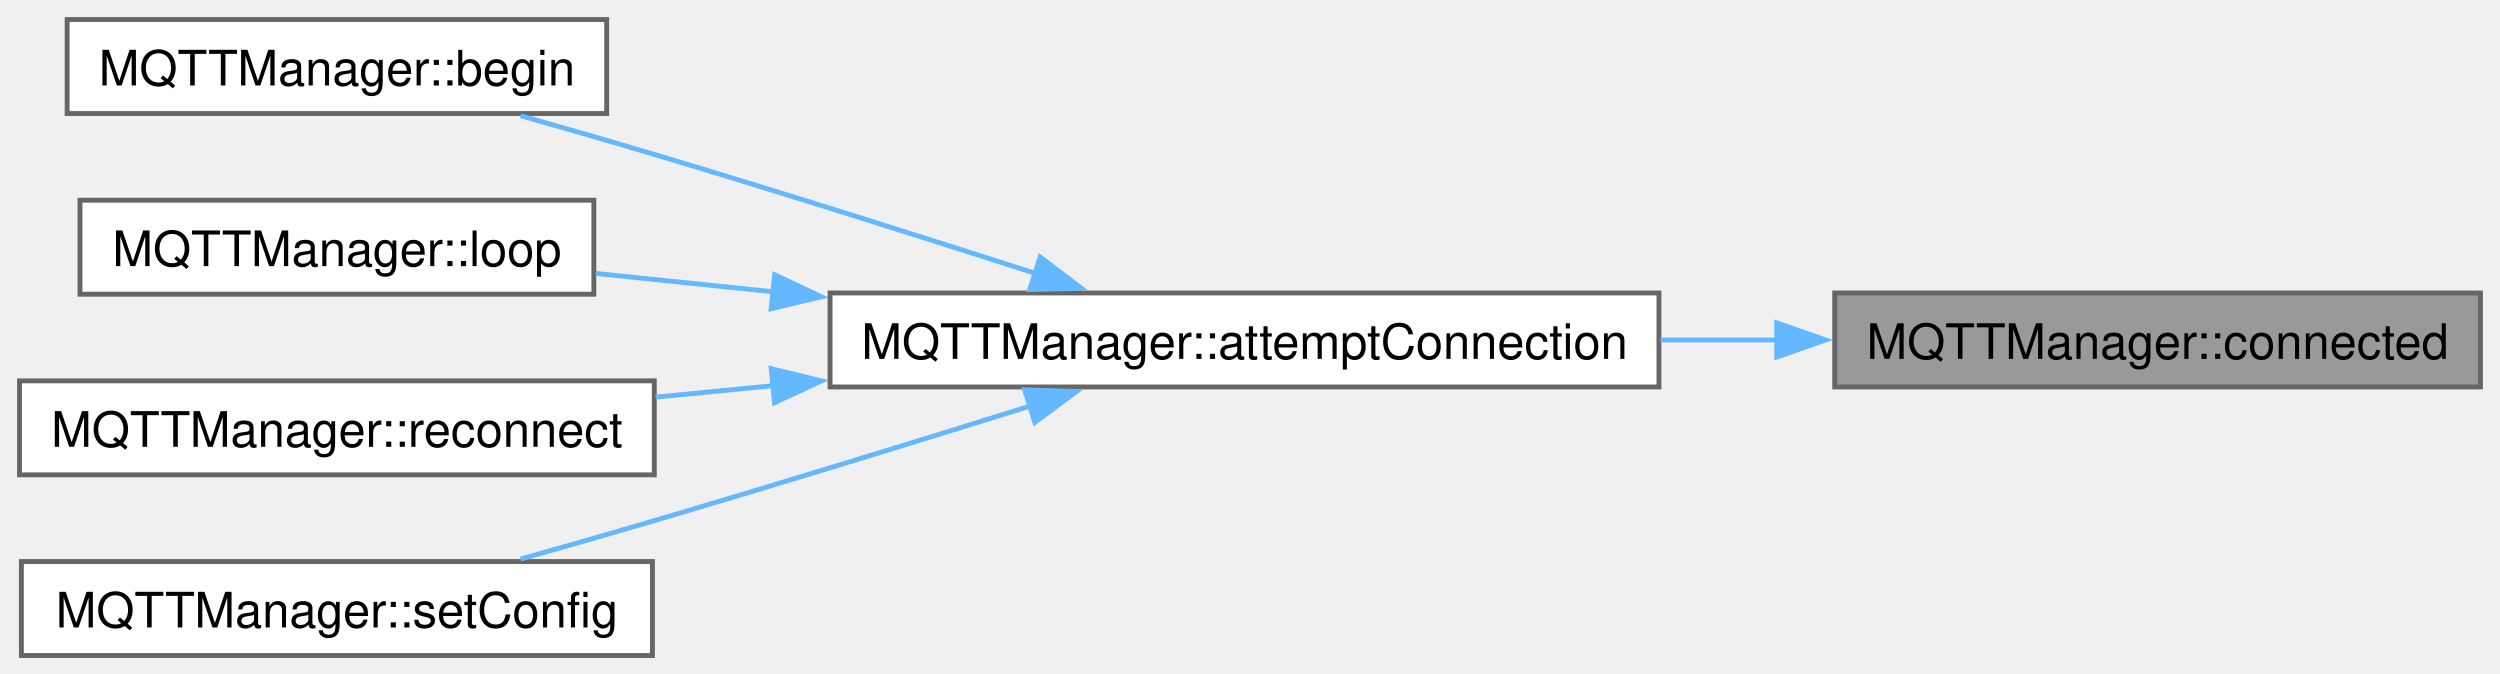
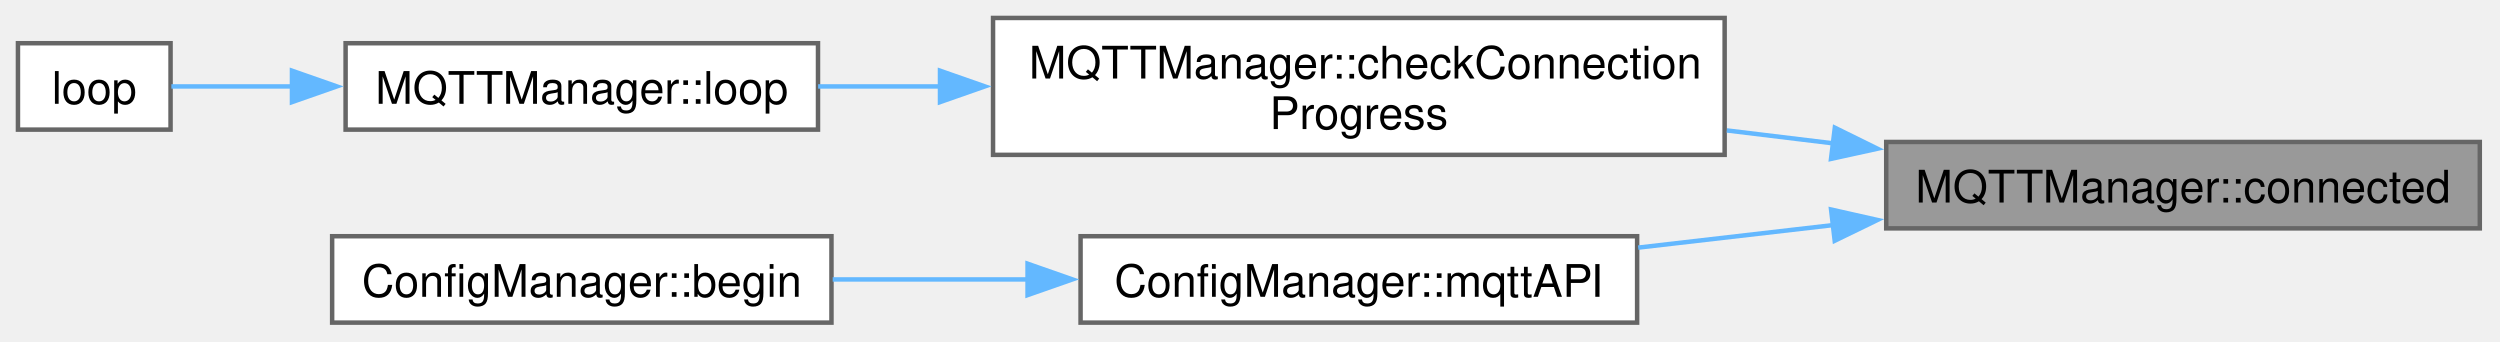
- <svg xmlns="http://www.w3.org/2000/svg" xmlns:xlink="http://www.w3.org/1999/xlink" width="512pt" height="138pt" viewBox="0.00 0.00 512.00 138.00">
-   <g id="graph0" class="graph" transform="scale(1 1) rotate(0) translate(4 134.25)">
+ <svg xmlns="http://www.w3.org/2000/svg" xmlns:xlink="http://www.w3.org/1999/xlink" width="557pt" height="76pt" viewBox="0.00 0.00 557.00 76.00">
+   <g id="graph0" class="graph" transform="scale(1 1) rotate(0) translate(4 71.88)">
    <g id="Node000001" class="node">
      <g id="a_Node000001">
        <a xlink:title="Check if connected to MQTT broker.">
-           <polygon fill="#999999" stroke="#666666" points="504,-74.25 371.75,-74.25 371.75,-55 504,-55 504,-74.25" />
-           <text xml:space="preserve" text-anchor="middle" x="437.88" y="-60.75" font-family="Helvetica,sans-Serif" font-size="10.00">MQTTManager::connected</text>
+           <polygon fill="#999999" stroke="#666666" points="548.5,-40.25 416.25,-40.25 416.25,-21 548.5,-21 548.5,-40.25" />
+           <text xml:space="preserve" text-anchor="middle" x="482.38" y="-26.75" font-family="Helvetica,sans-Serif" font-size="10.00">MQTTManager::connected</text>
        </a>
      </g>
    </g>
    <g id="Node000002" class="node">
      <g id="a_Node000002">
-         <a xlink:href="class_m_q_t_t_manager.html#a129d111c8b1ae84640849bc206098853" target="_top" xlink:title="Attempt to connect to MQTT broker.">
-           <polygon fill="white" stroke="#666666" points="335.75,-74.25 166,-74.25 166,-55 335.75,-55 335.75,-74.25" />
-           <text xml:space="preserve" text-anchor="middle" x="250.88" y="-60.75" font-family="Helvetica,sans-Serif" font-size="10.00">MQTTManager::attemptConnection</text>
+         <a xlink:href="class_m_q_t_t_manager.html#ab005f48ef3d1e54464b8f2205346179f" target="_top" xlink:title="Check non-blocking connection progress.">
+           <polygon fill="white" stroke="#666666" points="380.25,-67.88 217.25,-67.88 217.25,-37.38 380.25,-37.38 380.25,-67.88" />
+           <text xml:space="preserve" text-anchor="start" x="225.25" y="-54.38" font-family="Helvetica,sans-Serif" font-size="10.00">MQTTManager::checkConnection</text>
+           <text xml:space="preserve" text-anchor="middle" x="298.75" y="-43.12" font-family="Helvetica,sans-Serif" font-size="10.00">Progress</text>
        </a>
      </g>
    </g>
    <g id="edge1_Node000001_Node000002" class="edge">
      <g id="a_edge1_Node000001_Node000002">
        <a xlink:title=" ">
-           <path fill="none" stroke="#63b8ff" d="M359.97,-64.62C352.08,-64.62 344.03,-64.62 336.07,-64.62" />
-           <polygon fill="#63b8ff" stroke="#63b8ff" points="359.88,-68.13 369.88,-64.63 359.88,-61.13 359.88,-68.13" />
+           <path fill="none" stroke="#63b8ff" d="M404.44,-39.94C396.6,-40.89 388.62,-41.86 380.74,-42.82" />
+           <polygon fill="#63b8ff" stroke="#63b8ff" points="404.8,-43.43 414.3,-38.75 403.95,-36.48 404.8,-43.43" />
+         </a>
+       </g>
+     </g>
+     <g id="Node000005" class="node">
+       <g id="a_Node000005">
+         <a xlink:href="class_config_manager.html#aeaf809f5fcc5b5be963935c533a56e49" target="_top" xlink:title="Setup MQTT API endpoints.">
+           <polygon fill="white" stroke="#666666" points="360.75,-19.25 236.75,-19.25 236.75,0 360.75,0 360.75,-19.25" />
+           <text xml:space="preserve" text-anchor="middle" x="298.75" y="-5.75" font-family="Helvetica,sans-Serif" font-size="10.00">ConfigManager::mqttAPI</text>
+         </a>
+       </g>
+     </g>
+     <g id="edge4_Node000001_Node000005" class="edge">
+       <g id="a_edge4_Node000001_Node000005">
+         <a xlink:title=" ">
+           <path fill="none" stroke="#63b8ff" d="M404.76,-21.77C390.15,-20.08 375.04,-18.33 360.99,-16.71" />
+           <polygon fill="#63b8ff" stroke="#63b8ff" points="403.96,-25.2 414.3,-22.87 404.77,-18.24 403.96,-25.2" />
        </a>
      </g>
    </g>
    <g id="Node000003" class="node">
      <g id="a_Node000003">
-         <a xlink:href="class_m_q_t_t_manager.html#a0865d8e5c42ab2106d9f2c172ee1cec2" target="_top" xlink:title="Initialize MQTT manager and establish connection.">
-           <polygon fill="white" stroke="#666666" points="120.25,-130.25 9.75,-130.25 9.75,-111 120.25,-111 120.25,-130.25" />
-           <text xml:space="preserve" text-anchor="middle" x="65" y="-116.75" font-family="Helvetica,sans-Serif" font-size="10.00">MQTTManager::begin</text>
+         <a xlink:href="class_m_q_t_t_manager.html#a9266e647933501851b411b6d2a9a1f95" target="_top" xlink:title="Main loop function to handle MQTT operations.">
+           <polygon fill="white" stroke="#666666" points="178.25,-62.25 73,-62.25 73,-43 178.25,-43 178.25,-62.25" />
+           <text xml:space="preserve" text-anchor="middle" x="125.62" y="-48.75" font-family="Helvetica,sans-Serif" font-size="10.00">MQTTManager::loop</text>
        </a>
      </g>
    </g>
    <g id="edge2_Node000002_Node000003" class="edge">
      <g id="a_edge2_Node000002_Node000003">
        <a xlink:title=" ">
-           <path fill="none" stroke="#63b8ff" d="M208.15,-78.22C185.16,-85.62 156.06,-94.83 130,-102.62 121.15,-105.27 111.59,-108.02 102.61,-110.55" />
-           <polygon fill="#63b8ff" stroke="#63b8ff" points="209.03,-81.61 217.47,-75.21 206.88,-74.95 209.03,-81.61" />
+           <path fill="none" stroke="#63b8ff" d="M205.53,-52.62C196.19,-52.62 186.96,-52.62 178.28,-52.62" />
+           <polygon fill="#63b8ff" stroke="#63b8ff" points="205.43,-56.13 215.43,-52.63 205.43,-49.13 205.43,-56.13" />
        </a>
      </g>
    </g>
    <g id="Node000004" class="node">
      <g id="a_Node000004">
-         <a xlink:href="class_m_q_t_t_manager.html#a9266e647933501851b411b6d2a9a1f95" target="_top" xlink:title="Main loop function to handle MQTT operations.">
-           <polygon fill="white" stroke="#666666" points="117.62,-93.25 12.38,-93.25 12.38,-74 117.62,-74 117.62,-93.25" />
-           <text xml:space="preserve" text-anchor="middle" x="65" y="-79.75" font-family="Helvetica,sans-Serif" font-size="10.00">MQTTManager::loop</text>
+         <a xlink:href="main_8cpp.html#afe461d27b9c48d5921c00d521181f12f" target="_top" xlink:title="Main system loop.">
+           <polygon fill="white" stroke="#666666" points="34,-62.25 0,-62.25 0,-43 34,-43 34,-62.25" />
+           <text xml:space="preserve" text-anchor="middle" x="17" y="-48.75" font-family="Helvetica,sans-Serif" font-size="10.00">loop</text>
        </a>
      </g>
    </g>
-     <g id="edge3_Node000002_Node000004" class="edge">
-       <g id="a_edge3_Node000002_Node000004">
+     <g id="edge3_Node000003_Node000004" class="edge">
+       <g id="a_edge3_Node000003_Node000004">
        <a xlink:title=" ">
-           <path fill="none" stroke="#63b8ff" d="M154.66,-74.46C142.05,-75.77 129.51,-77.06 118.02,-78.25" />
-           <polygon fill="#63b8ff" stroke="#63b8ff" points="154.65,-77.98 164.23,-73.47 153.93,-71.02 154.65,-77.98" />
-         </a>
-       </g>
-     </g>
-     <g id="Node000005" class="node">
-       <g id="a_Node000005">
-         <a xlink:href="class_m_q_t_t_manager.html#ab8e796839e28f468cb21f9f28b421bed" target="_top" xlink:title="Force reconnection to MQTT broker.">
-           <polygon fill="white" stroke="#666666" points="130,-56.25 0,-56.25 0,-37 130,-37 130,-56.25" />
-           <text xml:space="preserve" text-anchor="middle" x="65" y="-42.75" font-family="Helvetica,sans-Serif" font-size="10.00">MQTTManager::reconnect</text>
-         </a>
-       </g>
-     </g>
-     <g id="edge4_Node000002_Node000005" class="edge">
-       <g id="a_edge4_Node000002_Node000005">
-         <a xlink:title=" ">
-           <path fill="none" stroke="#63b8ff" d="M154.54,-55.29C146.33,-54.49 138.15,-53.69 130.28,-52.92" />
-           <polygon fill="#63b8ff" stroke="#63b8ff" points="153.94,-58.75 164.23,-56.24 154.62,-51.78 153.94,-58.75" />
+           <path fill="none" stroke="#63b8ff" d="M61.17,-52.62C51.19,-52.62 41.7,-52.62 34.18,-52.62" />
+           <polygon fill="#63b8ff" stroke="#63b8ff" points="61.05,-56.13 71.05,-52.63 61.05,-49.13 61.05,-56.13" />
        </a>
      </g>
    </g>
    <g id="Node000006" class="node">
      <g id="a_Node000006">
-         <a xlink:href="class_m_q_t_t_manager.html#aacbf1b109ac1d6b168309abfd8b3aa72" target="_top" xlink:title="Set new configuration.">
-           <polygon fill="white" stroke="#666666" points="129.62,-19.25 0.38,-19.25 0.38,0 129.62,0 129.62,-19.25" />
-           <text xml:space="preserve" text-anchor="middle" x="65" y="-5.75" font-family="Helvetica,sans-Serif" font-size="10.00">MQTTManager::setConfig</text>
+         <a xlink:href="class_config_manager.html#a0497343220fc493f5cf9574922508908" target="_top" xlink:title="Initialize the configuration system.">
+           <polygon fill="white" stroke="#666666" points="181.25,-19.25 70,-19.25 70,0 181.25,0 181.25,-19.25" />
+           <text xml:space="preserve" text-anchor="middle" x="125.62" y="-5.75" font-family="Helvetica,sans-Serif" font-size="10.00">ConfigManager::begin</text>
        </a>
      </g>
    </g>
-     <g id="edge5_Node000002_Node000006" class="edge">
-       <g id="a_edge5_Node000002_Node000006">
+     <g id="edge5_Node000005_Node000006" class="edge">
+       <g id="a_edge5_Node000005_Node000006">
        <a xlink:title=" ">
-           <path fill="none" stroke="#63b8ff" d="M207.17,-51.16C184.32,-44.02 155.67,-35.2 130,-27.62 121.14,-25.01 111.57,-22.28 102.6,-19.75" />
-           <polygon fill="#63b8ff" stroke="#63b8ff" points="205.85,-54.41 216.44,-54.06 207.94,-47.73 205.85,-54.41" />
+           <path fill="none" stroke="#63b8ff" d="M225.36,-9.62C210.69,-9.62 195.48,-9.62 181.52,-9.62" />
+           <polygon fill="#63b8ff" stroke="#63b8ff" points="224.94,-13.13 234.94,-9.63 224.94,-6.13 224.94,-13.13" />
        </a>
      </g>
    </g>
  </g>
</svg>
